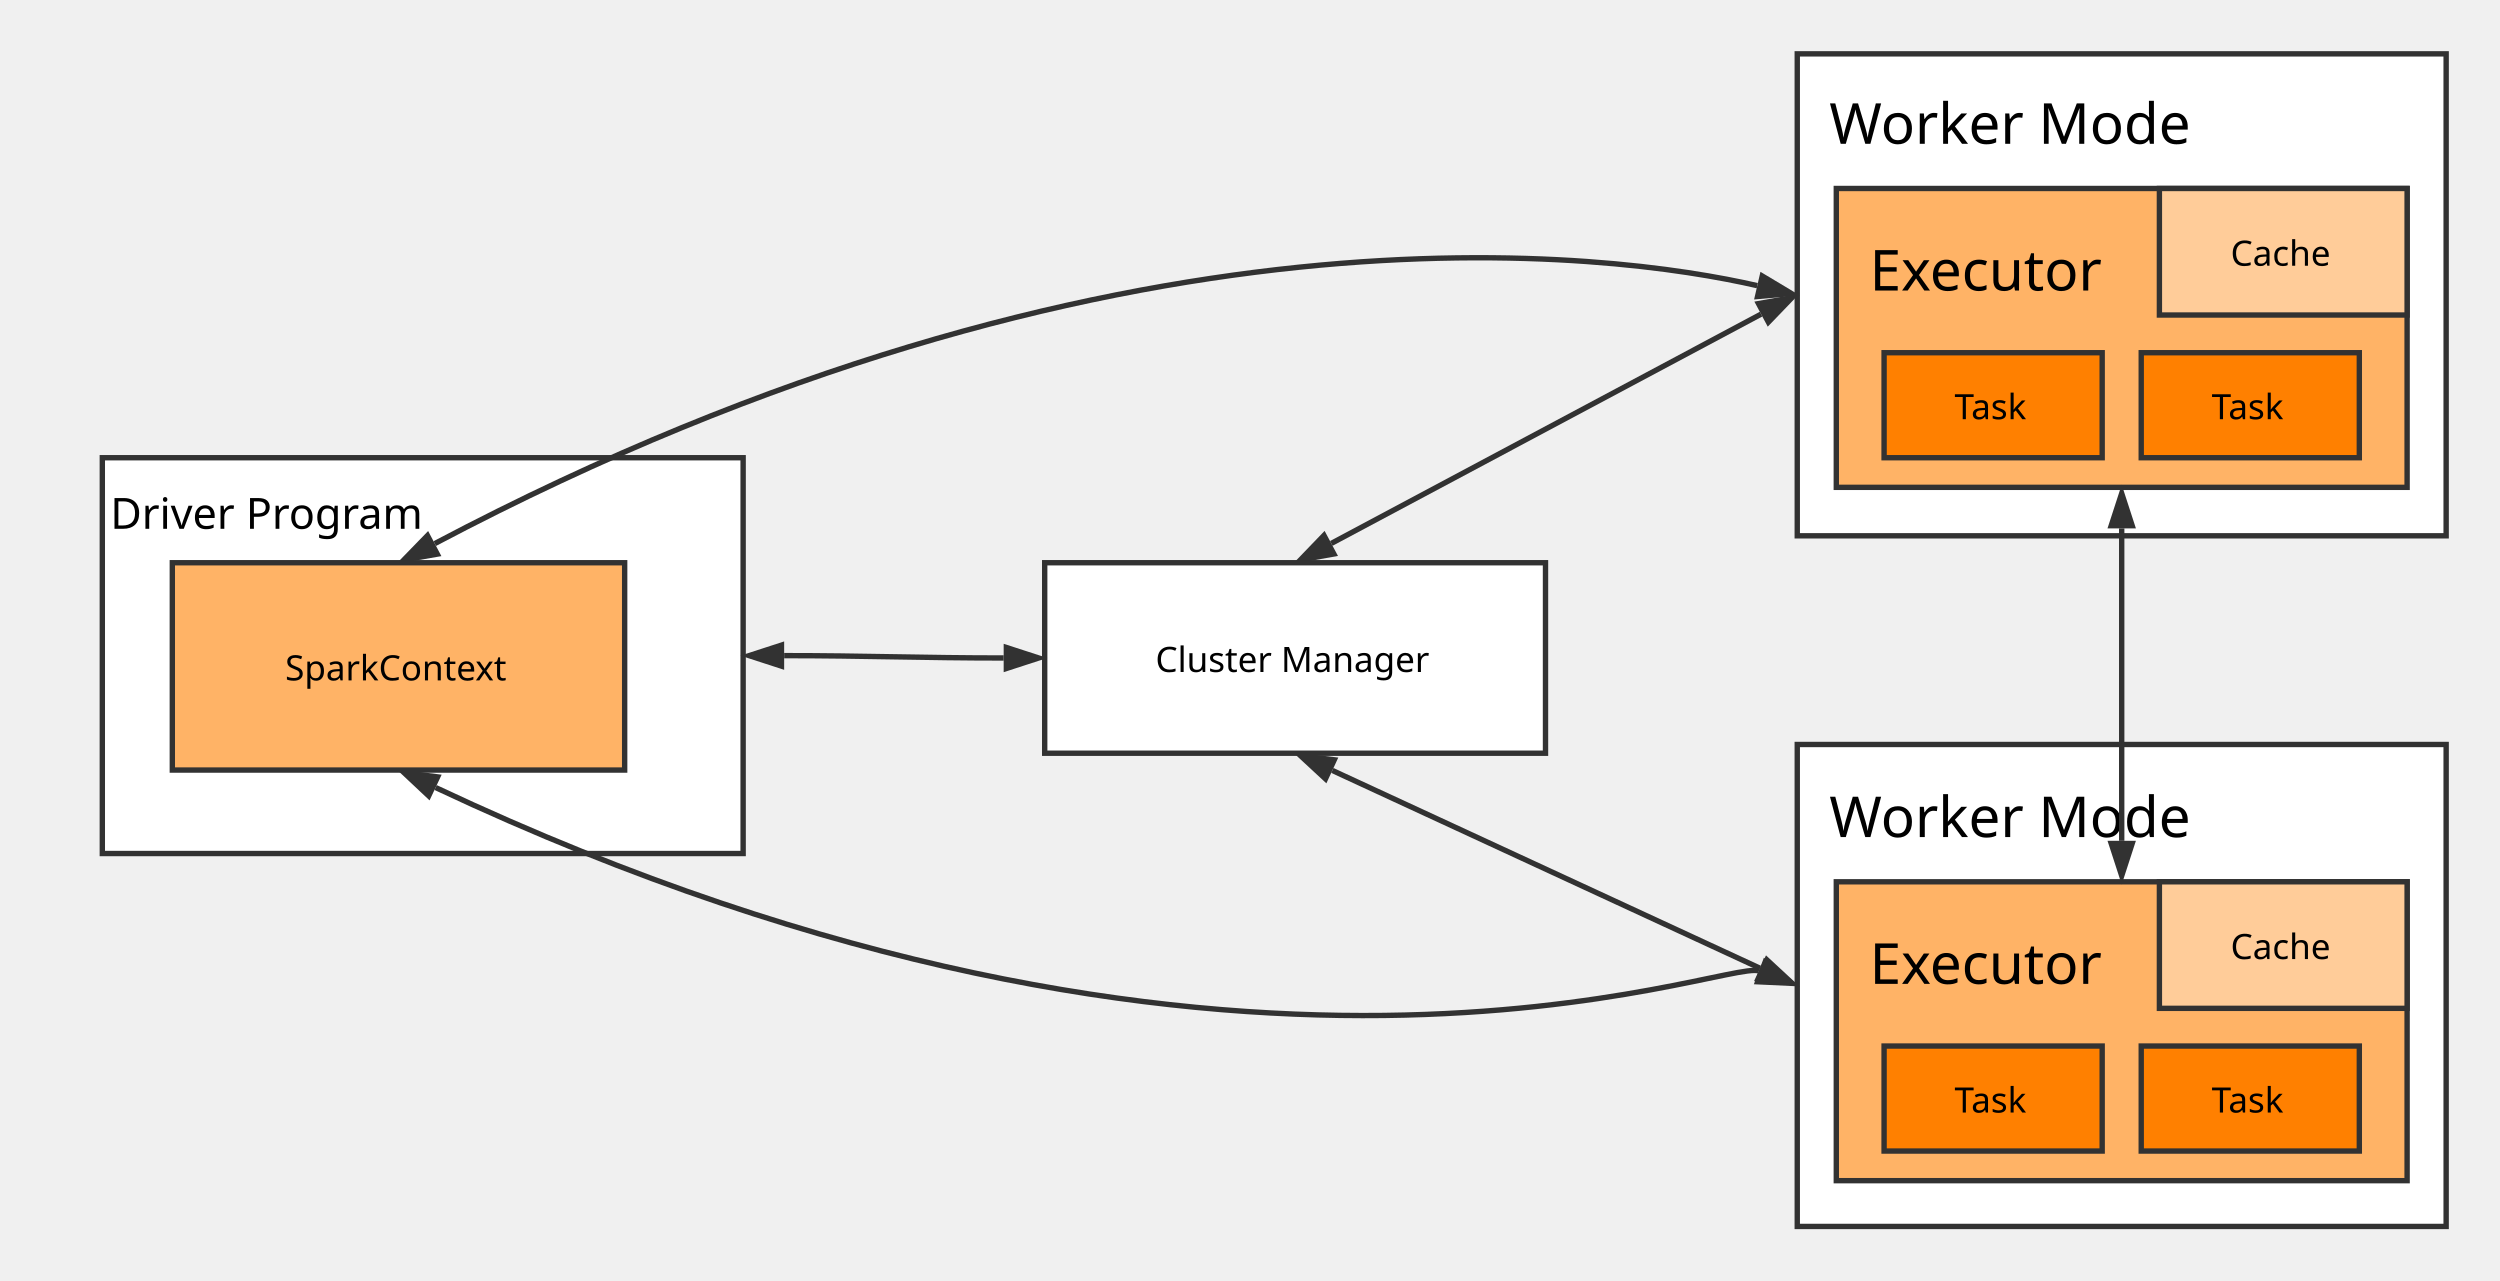
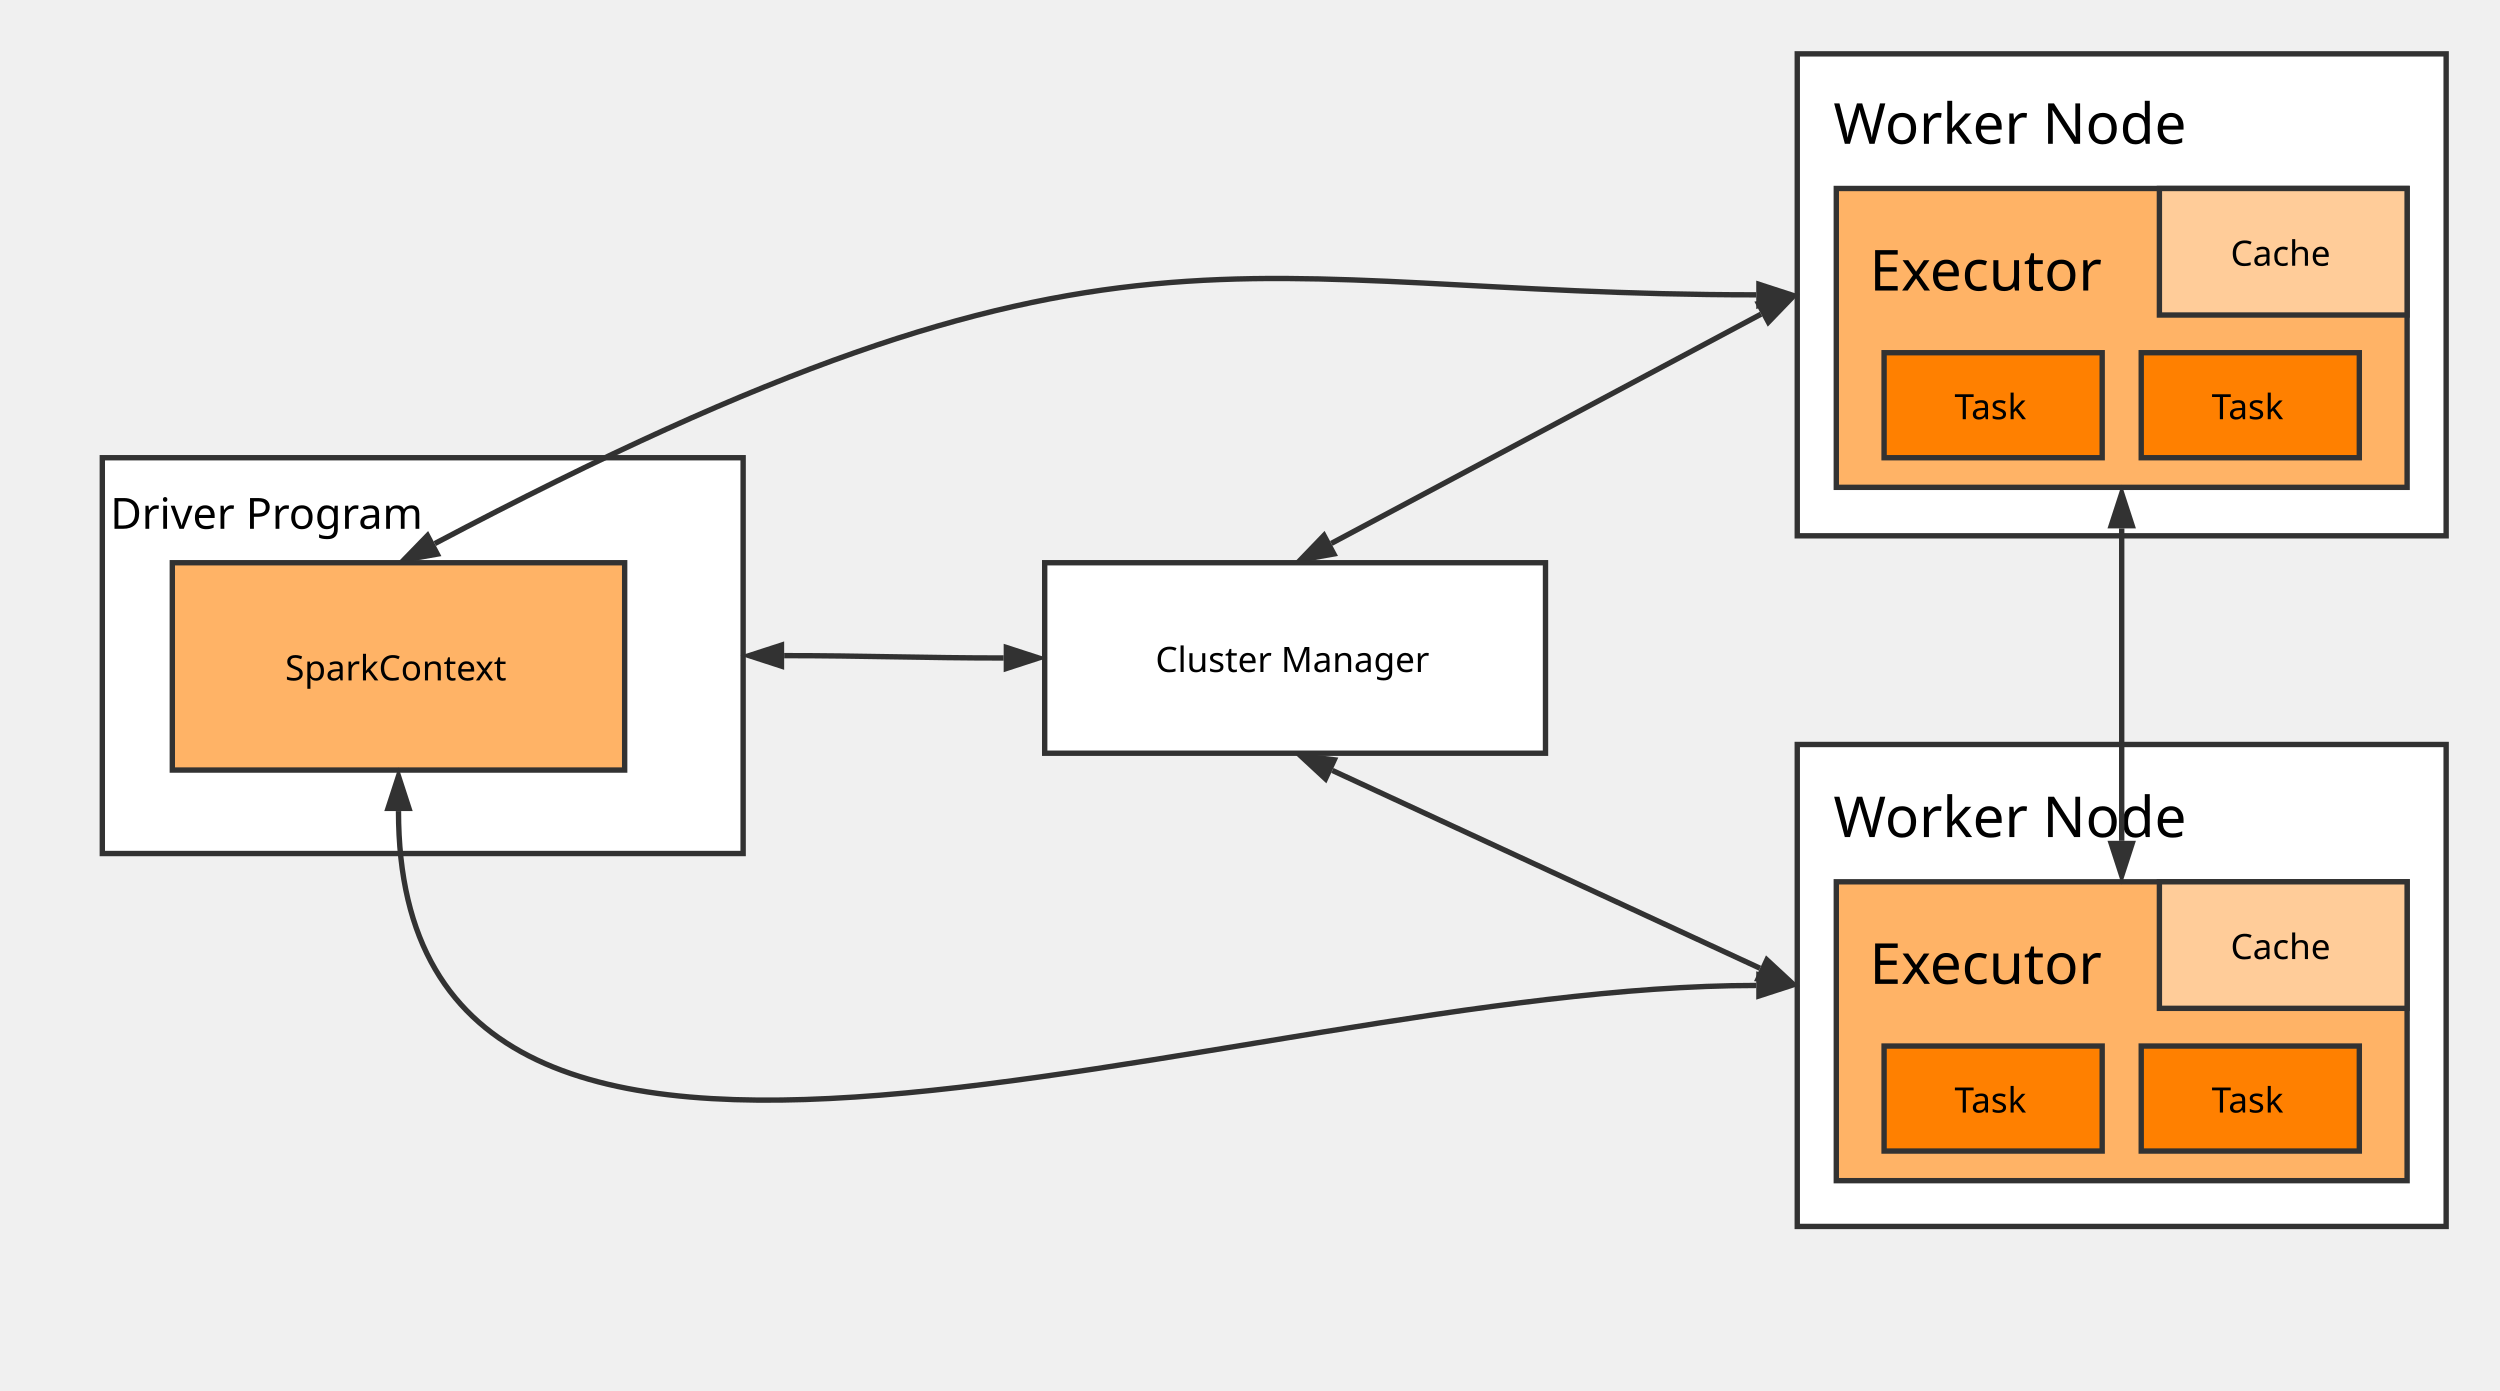
- <svg xmlns="http://www.w3.org/2000/svg" id="processonSvg1000" viewBox="17.0 34.0 928.5 475.5" width="928.5" height="475.5">
+ <svg xmlns="http://www.w3.org/2000/svg" id="processonSvg1000" viewBox="17.0 34.0 928.5 516.249" width="928.5" height="516.249">
  <defs id="ProcessOnDefs1001">
    <marker id="ProcessOnMarker1045" markerUnits="userSpaceOnUse" orient="auto" markerWidth="16.236" markerHeight="10.551" viewBox="-1.0 -1.376 16.236 10.551" refX="15.236" refY="3.899">
      <path id="ProcessOnPath1046" d="M12.0 3.899L0.0 7.798V0.0Z" stroke="#323232" stroke-width="2.0" fill="#323232" transform="matrix(-1.0,1.2246467991473532E-16,-1.2246467991473532E-16,-1.0,14.23607,7.798073)" />
    </marker>
    <marker id="ProcessOnMarker1047" markerUnits="userSpaceOnUse" orient="auto" markerWidth="16.236" markerHeight="10.551" viewBox="-1.0 -1.376 16.236 10.551" refX="-1.0" refY="3.899">
      <path id="ProcessOnPath1048" d="M12.0 3.899L0.0 7.798V0.0Z" stroke="#323232" stroke-width="2.0" fill="#323232" transform="matrix(1.0,0.0,0.0,1.0,0.0,0.0)" />
    </marker>
    <marker id="ProcessOnMarker1075" markerUnits="userSpaceOnUse" orient="auto" markerWidth="16.236" markerHeight="10.551" viewBox="-1.0 -1.376 16.236 10.551" refX="15.236" refY="3.899">
      <path id="ProcessOnPath1076" d="M12.0 3.899L0.0 7.798V0.0Z" stroke="#323232" stroke-width="2.0" fill="#323232" transform="matrix(-1.0,1.2246467991473532E-16,-1.2246467991473532E-16,-1.0,14.23607,7.798073)" />
    </marker>
    <marker id="ProcessOnMarker1077" markerUnits="userSpaceOnUse" orient="auto" markerWidth="16.236" markerHeight="10.551" viewBox="-1.0 -1.376 16.236 10.551" refX="-1.0" refY="3.899">
      <path id="ProcessOnPath1078" d="M12.0 3.899L0.0 7.798V0.0Z" stroke="#323232" stroke-width="2.0" fill="#323232" transform="matrix(1.0,0.0,0.0,1.0,0.0,0.0)" />
    </marker>
    <marker id="ProcessOnMarker1081" markerUnits="userSpaceOnUse" orient="auto" markerWidth="16.236" markerHeight="10.551" viewBox="-1.0 -1.376 16.236 10.551" refX="15.236" refY="3.899">
      <path id="ProcessOnPath1082" d="M12.0 3.899L0.0 7.798V0.0Z" stroke="#323232" stroke-width="2.0" fill="#323232" transform="matrix(-1.0,1.2246467991473532E-16,-1.2246467991473532E-16,-1.0,14.23607,7.798073)" />
    </marker>
    <marker id="ProcessOnMarker1083" markerUnits="userSpaceOnUse" orient="auto" markerWidth="16.236" markerHeight="10.551" viewBox="-1.0 -1.376 16.236 10.551" refX="-1.0" refY="3.899">
      <path id="ProcessOnPath1084" d="M12.0 3.899L0.0 7.798V0.0Z" stroke="#323232" stroke-width="2.0" fill="#323232" transform="matrix(1.0,0.0,0.0,1.0,0.0,0.0)" />
    </marker>
    <marker id="ProcessOnMarker1087" markerUnits="userSpaceOnUse" orient="auto" markerWidth="16.236" markerHeight="10.551" viewBox="-1.0 -1.376 16.236 10.551" refX="15.236" refY="3.899">
      <path id="ProcessOnPath1088" d="M12.0 3.899L0.0 7.798V0.0Z" stroke="#323232" stroke-width="2.0" fill="#323232" transform="matrix(-1.0,1.2246467991473532E-16,-1.2246467991473532E-16,-1.0,14.23607,7.798073)" />
    </marker>
    <marker id="ProcessOnMarker1089" markerUnits="userSpaceOnUse" orient="auto" markerWidth="16.236" markerHeight="10.551" viewBox="-1.0 -1.376 16.236 10.551" refX="-1.0" refY="3.899">
      <path id="ProcessOnPath1090" d="M12.0 3.899L0.0 7.798V0.0Z" stroke="#323232" stroke-width="2.0" fill="#323232" transform="matrix(1.0,0.0,0.0,1.0,0.0,0.0)" />
    </marker>
    <marker id="ProcessOnMarker1093" markerUnits="userSpaceOnUse" orient="auto" markerWidth="16.236" markerHeight="10.551" viewBox="-1.0 -1.376 16.236 10.551" refX="15.236" refY="3.899">
      <path id="ProcessOnPath1094" d="M12.0 3.899L0.0 7.798V0.0Z" stroke="#323232" stroke-width="2.0" fill="#323232" transform="matrix(-1.0,1.2246467991473532E-16,-1.2246467991473532E-16,-1.0,14.23607,7.798073)" />
    </marker>
    <marker id="ProcessOnMarker1095" markerUnits="userSpaceOnUse" orient="auto" markerWidth="16.236" markerHeight="10.551" viewBox="-1.0 -1.376 16.236 10.551" refX="-1.0" refY="3.899">
      <path id="ProcessOnPath1096" d="M12.0 3.899L0.0 7.798V0.0Z" stroke="#323232" stroke-width="2.0" fill="#323232" transform="matrix(1.0,0.0,0.0,1.0,0.0,0.0)" />
    </marker>
    <marker id="ProcessOnMarker1099" markerUnits="userSpaceOnUse" orient="auto" markerWidth="16.236" markerHeight="10.551" viewBox="-1.0 -1.376 16.236 10.551" refX="15.236" refY="3.899">
      <path id="ProcessOnPath1100" d="M12.0 3.899L0.0 7.798V0.0Z" stroke="#323232" stroke-width="2.0" fill="#323232" transform="matrix(-1.0,1.2246467991473532E-16,-1.2246467991473532E-16,-1.0,14.23607,7.798073)" />
    </marker>
    <marker id="ProcessOnMarker1101" markerUnits="userSpaceOnUse" orient="auto" markerWidth="16.236" markerHeight="10.551" viewBox="-1.0 -1.376 16.236 10.551" refX="-1.0" refY="3.899">
      <path id="ProcessOnPath1102" d="M12.0 3.899L0.0 7.798V0.0Z" stroke="#323232" stroke-width="2.0" fill="#323232" transform="matrix(1.0,0.0,0.0,1.0,0.0,0.0)" />
    </marker>
  </defs>
  <g id="ProcessOnG1002">
-     <path id="ProcessOnPath1003" d="M17.0 34.0H945.5V509.5H17.0V34.0Z" fill="none" />
+     <path id="ProcessOnPath1003" d="M17.0 34.0H945.5V550.249H17.0V34.0Z" fill="none" />
    <g id="ProcessOnG1004">
      <g id="ProcessOnG1005" transform="matrix(1.0,0.0,0.0,1.0,55.0,204.0)" opacity="1.0">
        <path id="ProcessOnPath1006" d="M0.0 0.0L238.0 0.0L238.0 147.0L0.0 147.0Z" stroke="#323232" stroke-width="2.0" stroke-dasharray="none" opacity="1.0" fill="#ffffff" />
      </g>
      <g id="ProcessOnG1007" transform="matrix(1.0,0.0,0.0,1.0,81.0,243.0)" opacity="1.0">
        <path id="ProcessOnPath1008" d="M0.0 0.0L168.0 0.0L168.0 77.0L0.0 77.0Z" stroke="#323232" stroke-width="2.0" stroke-dasharray="none" opacity="1.0" fill="#ffb366" />
        <g id="ProcessOnG1009" transform="matrix(1.0,0.0,0.0,1.0,10.0,30.375)">
          <text id="ProcessOnText1010" fill="#000000" font-size="13" x="73.0" y="13.325" font-family="微软雅黑" font-weight="normal" font-style="normal" text-decoration="none" family="微软雅黑" text-anchor="middle" size="13">SparkContext</text>
        </g>
      </g>
      <g id="ProcessOnG1011" transform="matrix(1.0,0.0,0.0,1.0,37.0,204.0)" opacity="1.0">
        <path id="ProcessOnPath1012" d="M0.0 0.0L160.0 0.0L160.0 40.0L0.0 40.0Z" stroke="none" stroke-width="0.0" stroke-dasharray="none" opacity="1.0" fill="none" />
        <g id="ProcessOnG1013" transform="matrix(1.0,0.0,0.0,1.0,0.0,10.0)">
          <text id="ProcessOnText1014" fill="#000000" font-size="16" x="79.0" y="16.4" font-family="微软雅黑" font-weight="normal" font-style="normal" text-decoration="none" family="微软雅黑" text-anchor="middle" size="16">Driver Program</text>
        </g>
      </g>
      <g id="ProcessOnG1015" transform="matrix(1.0,0.0,0.0,1.0,405.0,243.0)" opacity="1.0">
        <path id="ProcessOnPath1016" d="M0.0 0.0L186.0 0.0L186.0 70.75L0.0 70.75Z" stroke="#323232" stroke-width="2.0" stroke-dasharray="none" opacity="1.0" fill="#ffffff" />
        <g id="ProcessOnG1017" transform="matrix(1.0,0.0,0.0,1.0,10.0,27.25)">
          <text id="ProcessOnText1018" fill="#000000" font-size="13" x="82.0" y="13.325" font-family="微软雅黑" font-weight="normal" font-style="normal" text-decoration="none" family="微软雅黑" text-anchor="middle" size="13">Cluster Manager</text>
        </g>
      </g>
      <g id="ProcessOnG1019" transform="matrix(1.0,0.0,0.0,1.0,684.5,54.0)" opacity="1.0">
        <path id="ProcessOnPath1020" d="M0.0 0.0L241.0 0.0L241.0 179.0L0.0 179.0Z" stroke="#323232" stroke-width="2.0" stroke-dasharray="none" opacity="1.0" fill="#ffffff" />
      </g>
      <g id="ProcessOnG1021" transform="matrix(1.0,0.0,0.0,1.0,699.0,104.0)" opacity="1.0">
        <path id="ProcessOnPath1022" d="M0.0 0.0L212.0 0.0L212.0 111.0L0.0 111.0Z" stroke="#323232" stroke-width="2.0" stroke-dasharray="none" opacity="1.0" fill="#ffb366" />
      </g>
      <g id="ProcessOnG1023" transform="matrix(1.0,0.0,0.0,1.0,819.0,104.0)" opacity="1.0">
        <path id="ProcessOnPath1024" d="M0.0 0.0L92.0 0.0L92.0 47.0L0.0 47.0Z" stroke="#323232" stroke-width="2.0" stroke-dasharray="none" opacity="1.0" fill="#ffcc99" />
        <g id="ProcessOnG1025" transform="matrix(1.0,0.0,0.0,1.0,10.0,15.375)">
          <text id="ProcessOnText1026" fill="#000000" font-size="13" x="35.0" y="13.325" font-family="微软雅黑" font-weight="normal" font-style="normal" text-decoration="none" family="微软雅黑" text-anchor="middle" size="13">Cache</text>
        </g>
      </g>
      <g id="ProcessOnG1027" transform="matrix(1.0,0.0,0.0,1.0,716.75,165.0)" opacity="1.0">
        <path id="ProcessOnPath1028" d="M0.0 0.0L81.0 0.0L81.0 39.0L0.0 39.0Z" stroke="#323232" stroke-width="2.0" stroke-dasharray="none" opacity="1.0" fill="#ff8000" />
        <g id="ProcessOnG1029" transform="matrix(1.0,0.0,0.0,1.0,10.0,11.375)">
          <text id="ProcessOnText1030" fill="#000000" font-size="13" x="29.5" y="13.325" font-family="微软雅黑" font-weight="normal" font-style="normal" text-decoration="none" family="微软雅黑" text-anchor="middle" size="13">Task</text>
        </g>
      </g>
      <g id="ProcessOnG1031" transform="matrix(1.0,0.0,0.0,1.0,675.5,113.5)" opacity="1.0">
        <path id="ProcessOnPath1032" d="M0.0 0.0L160.0 0.0L160.0 40.0L0.0 40.0Z" stroke="none" stroke-width="0.0" stroke-dasharray="none" opacity="1.0" fill="none" />
        <g id="ProcessOnG1033" transform="matrix(1.0,0.0,0.0,1.0,0.0,6.875)">
          <text id="ProcessOnText1034" fill="#000000" font-size="21" x="79.0" y="21.525" font-family="微软雅黑" font-weight="normal" font-style="normal" text-decoration="none" family="微软雅黑" text-anchor="middle" size="21">Executor</text>
        </g>
      </g>
      <g id="ProcessOnG1035" transform="matrix(1.0,0.0,0.0,1.0,684.5,59.0)" opacity="1.0">
        <path id="ProcessOnPath1036" d="M0.0 0.0L160.0 0.0L160.0 40.0L0.0 40.0Z" stroke="none" stroke-width="0.0" stroke-dasharray="none" opacity="1.0" fill="none" />
        <g id="ProcessOnG1037" transform="matrix(1.0,0.0,0.0,1.0,0.0,6.875)">
-           <text id="ProcessOnText1038" fill="#000000" font-size="21" x="79.0" y="21.525" font-family="微软雅黑" font-weight="normal" font-style="normal" text-decoration="none" family="微软雅黑" text-anchor="middle" size="21">Worker Mode</text>
+           <text id="ProcessOnText1038" fill="#000000" font-size="21" x="79.0" y="21.525" font-family="微软雅黑" font-weight="normal" font-style="normal" text-decoration="none" family="微软雅黑" text-anchor="middle" size="21">Worker Node</text>
        </g>
      </g>
      <g id="ProcessOnG1039" transform="matrix(1.0,0.0,0.0,1.0,812.25,165.0)" opacity="1.0">
        <path id="ProcessOnPath1040" d="M0.0 0.0L81.0 0.0L81.0 39.0L0.0 39.0Z" stroke="#323232" stroke-width="2.0" stroke-dasharray="none" opacity="1.0" fill="#ff8000" />
        <g id="ProcessOnG1041" transform="matrix(1.0,0.0,0.0,1.0,10.0,11.375)">
          <text id="ProcessOnText1042" fill="#000000" font-size="13" x="29.5" y="13.325" font-family="微软雅黑" font-weight="normal" font-style="normal" text-decoration="none" family="微软雅黑" text-anchor="middle" size="13">Task</text>
        </g>
      </g>
      <g id="ProcessOnG1043">
-         <path id="ProcessOnPath1044" d="M178.473 235.885C432.0 102.0 617.0 128.0 669.65 140.09" stroke="#323232" stroke-width="2.0" stroke-dasharray="none" fill="none" marker-start="url(#ProcessOnMarker1045)" marker-end="url(#ProcessOnMarker1047)" />
+         <path id="ProcessOnPath1044" d="M178.473 235.885C432.0 102.0 472.923 143.5 669.264 143.5" stroke="#323232" stroke-width="2.0" stroke-dasharray="none" fill="none" marker-start="url(#ProcessOnMarker1045)" marker-end="url(#ProcessOnMarker1047)" />
      </g>
      <g id="ProcessOnG1049" transform="matrix(1.0,0.0,0.0,1.0,684.5,310.5)" opacity="1.0">
        <path id="ProcessOnPath1050" d="M0.0 0.0L241.0 0.0L241.0 179.0L0.0 179.0Z" stroke="#323232" stroke-width="2.0" stroke-dasharray="none" opacity="1.0" fill="#ffffff" />
      </g>
      <g id="ProcessOnG1051" transform="matrix(1.0,0.0,0.0,1.0,699.0,361.5)" opacity="1.0">
        <path id="ProcessOnPath1052" d="M0.0 0.0L212.0 0.0L212.0 111.0L0.0 111.0Z" stroke="#323232" stroke-width="2.0" stroke-dasharray="none" opacity="1.0" fill="#ffb366" />
      </g>
      <g id="ProcessOnG1053" transform="matrix(1.0,0.0,0.0,1.0,819.0,361.5)" opacity="1.0">
        <path id="ProcessOnPath1054" d="M0.0 0.0L92.0 0.0L92.0 47.0L0.0 47.0Z" stroke="#323232" stroke-width="2.0" stroke-dasharray="none" opacity="1.0" fill="#ffcc99" />
        <g id="ProcessOnG1055" transform="matrix(1.0,0.0,0.0,1.0,10.0,15.375)">
          <text id="ProcessOnText1056" fill="#000000" font-size="13" x="35.0" y="13.325" font-family="微软雅黑" font-weight="normal" font-style="normal" text-decoration="none" family="微软雅黑" text-anchor="middle" size="13">Cache</text>
        </g>
      </g>
      <g id="ProcessOnG1057" transform="matrix(1.0,0.0,0.0,1.0,716.75,422.5)" opacity="1.0">
        <path id="ProcessOnPath1058" d="M0.0 0.0L81.0 0.0L81.0 39.0L0.0 39.0Z" stroke="#323232" stroke-width="2.0" stroke-dasharray="none" opacity="1.0" fill="#ff8000" />
        <g id="ProcessOnG1059" transform="matrix(1.0,0.0,0.0,1.0,10.0,11.375)">
          <text id="ProcessOnText1060" fill="#000000" font-size="13" x="29.5" y="13.325" font-family="微软雅黑" font-weight="normal" font-style="normal" text-decoration="none" family="微软雅黑" text-anchor="middle" size="13">Task</text>
        </g>
      </g>
      <g id="ProcessOnG1061" transform="matrix(1.0,0.0,0.0,1.0,675.5,371.0)" opacity="1.0">
        <path id="ProcessOnPath1062" d="M0.0 0.0L160.0 0.0L160.0 40.0L0.0 40.0Z" stroke="none" stroke-width="0.0" stroke-dasharray="none" opacity="1.0" fill="none" />
        <g id="ProcessOnG1063" transform="matrix(1.0,0.0,0.0,1.0,0.0,6.875)">
          <text id="ProcessOnText1064" fill="#000000" font-size="21" x="79.0" y="21.525" font-family="微软雅黑" font-weight="normal" font-style="normal" text-decoration="none" family="微软雅黑" text-anchor="middle" size="21">Executor</text>
        </g>
      </g>
      <g id="ProcessOnG1065" transform="matrix(1.0,0.0,0.0,1.0,684.5,316.5)" opacity="1.0">
        <path id="ProcessOnPath1066" d="M0.0 0.0L160.0 0.0L160.0 40.0L0.0 40.0Z" stroke="none" stroke-width="0.0" stroke-dasharray="none" opacity="1.0" fill="none" />
        <g id="ProcessOnG1067" transform="matrix(1.0,0.0,0.0,1.0,0.0,6.875)">
-           <text id="ProcessOnText1068" fill="#000000" font-size="21" x="79.0" y="21.525" font-family="微软雅黑" font-weight="normal" font-style="normal" text-decoration="none" family="微软雅黑" text-anchor="middle" size="21">Worker Mode</text>
+           <text id="ProcessOnText1068" fill="#000000" font-size="21" x="79.0" y="21.525" font-family="微软雅黑" font-weight="normal" font-style="normal" text-decoration="none" family="微软雅黑" text-anchor="middle" size="21">Worker Node</text>
        </g>
      </g>
      <g id="ProcessOnG1069" transform="matrix(1.0,0.0,0.0,1.0,812.25,422.5)" opacity="1.0">
        <path id="ProcessOnPath1070" d="M0.0 0.0L81.0 0.0L81.0 39.0L0.0 39.0Z" stroke="#323232" stroke-width="2.0" stroke-dasharray="none" opacity="1.0" fill="#ff8000" />
        <g id="ProcessOnG1071" transform="matrix(1.0,0.0,0.0,1.0,10.0,11.375)">
          <text id="ProcessOnText1072" fill="#000000" font-size="13" x="29.5" y="13.325" font-family="微软雅黑" font-weight="normal" font-style="normal" text-decoration="none" family="微软雅黑" text-anchor="middle" size="13">Task</text>
        </g>
      </g>
      <g id="ProcessOnG1073">
-         <path id="ProcessOnPath1074" d="M178.784 326.492C475.0 466.0 658.0 390.0 670.245 394.621" stroke="#323232" stroke-width="2.0" stroke-dasharray="none" fill="none" marker-start="url(#ProcessOnMarker1075)" marker-end="url(#ProcessOnMarker1077)" />
+         <path id="ProcessOnPath1074" d="M165.0 335.236C165 530.249 474.251 400.0 669.264 400.0" stroke="#323232" stroke-width="2.0" stroke-dasharray="none" fill="none" marker-start="url(#ProcessOnMarker1075)" marker-end="url(#ProcessOnMarker1077)" />
      </g>
      <g id="ProcessOnG1079">
        <path id="ProcessOnPath1080" d="M511.829 320.145L670.671 393.605" stroke="#323232" stroke-width="2.0" stroke-dasharray="none" fill="none" marker-start="url(#ProcessOnMarker1081)" marker-end="url(#ProcessOnMarker1083)" />
      </g>
      <g id="ProcessOnG1085">
        <path id="ProcessOnPath1086" d="M511.443 235.828L671.057 150.672" stroke="#323232" stroke-width="2.0" stroke-dasharray="none" fill="none" marker-start="url(#ProcessOnMarker1087)" marker-end="url(#ProcessOnMarker1089)" />
      </g>
      <g id="ProcessOnG1091">
        <path id="ProcessOnPath1092" d="M308.236 277.5C337.801 277.5 360.199 278.375 389.764 278.375" stroke="#323232" stroke-width="2.0" stroke-dasharray="none" fill="none" marker-start="url(#ProcessOnMarker1093)" marker-end="url(#ProcessOnMarker1095)" />
      </g>
      <g id="ProcessOnG1097">
        <path id="ProcessOnPath1098" d="M805.0 230.236C805.0 273.6 805.0 302.9 805.0 346.264" stroke="#323232" stroke-width="2.0" stroke-dasharray="none" fill="none" marker-start="url(#ProcessOnMarker1099)" marker-end="url(#ProcessOnMarker1101)" />
      </g>
    </g>
  </g>
</svg>
